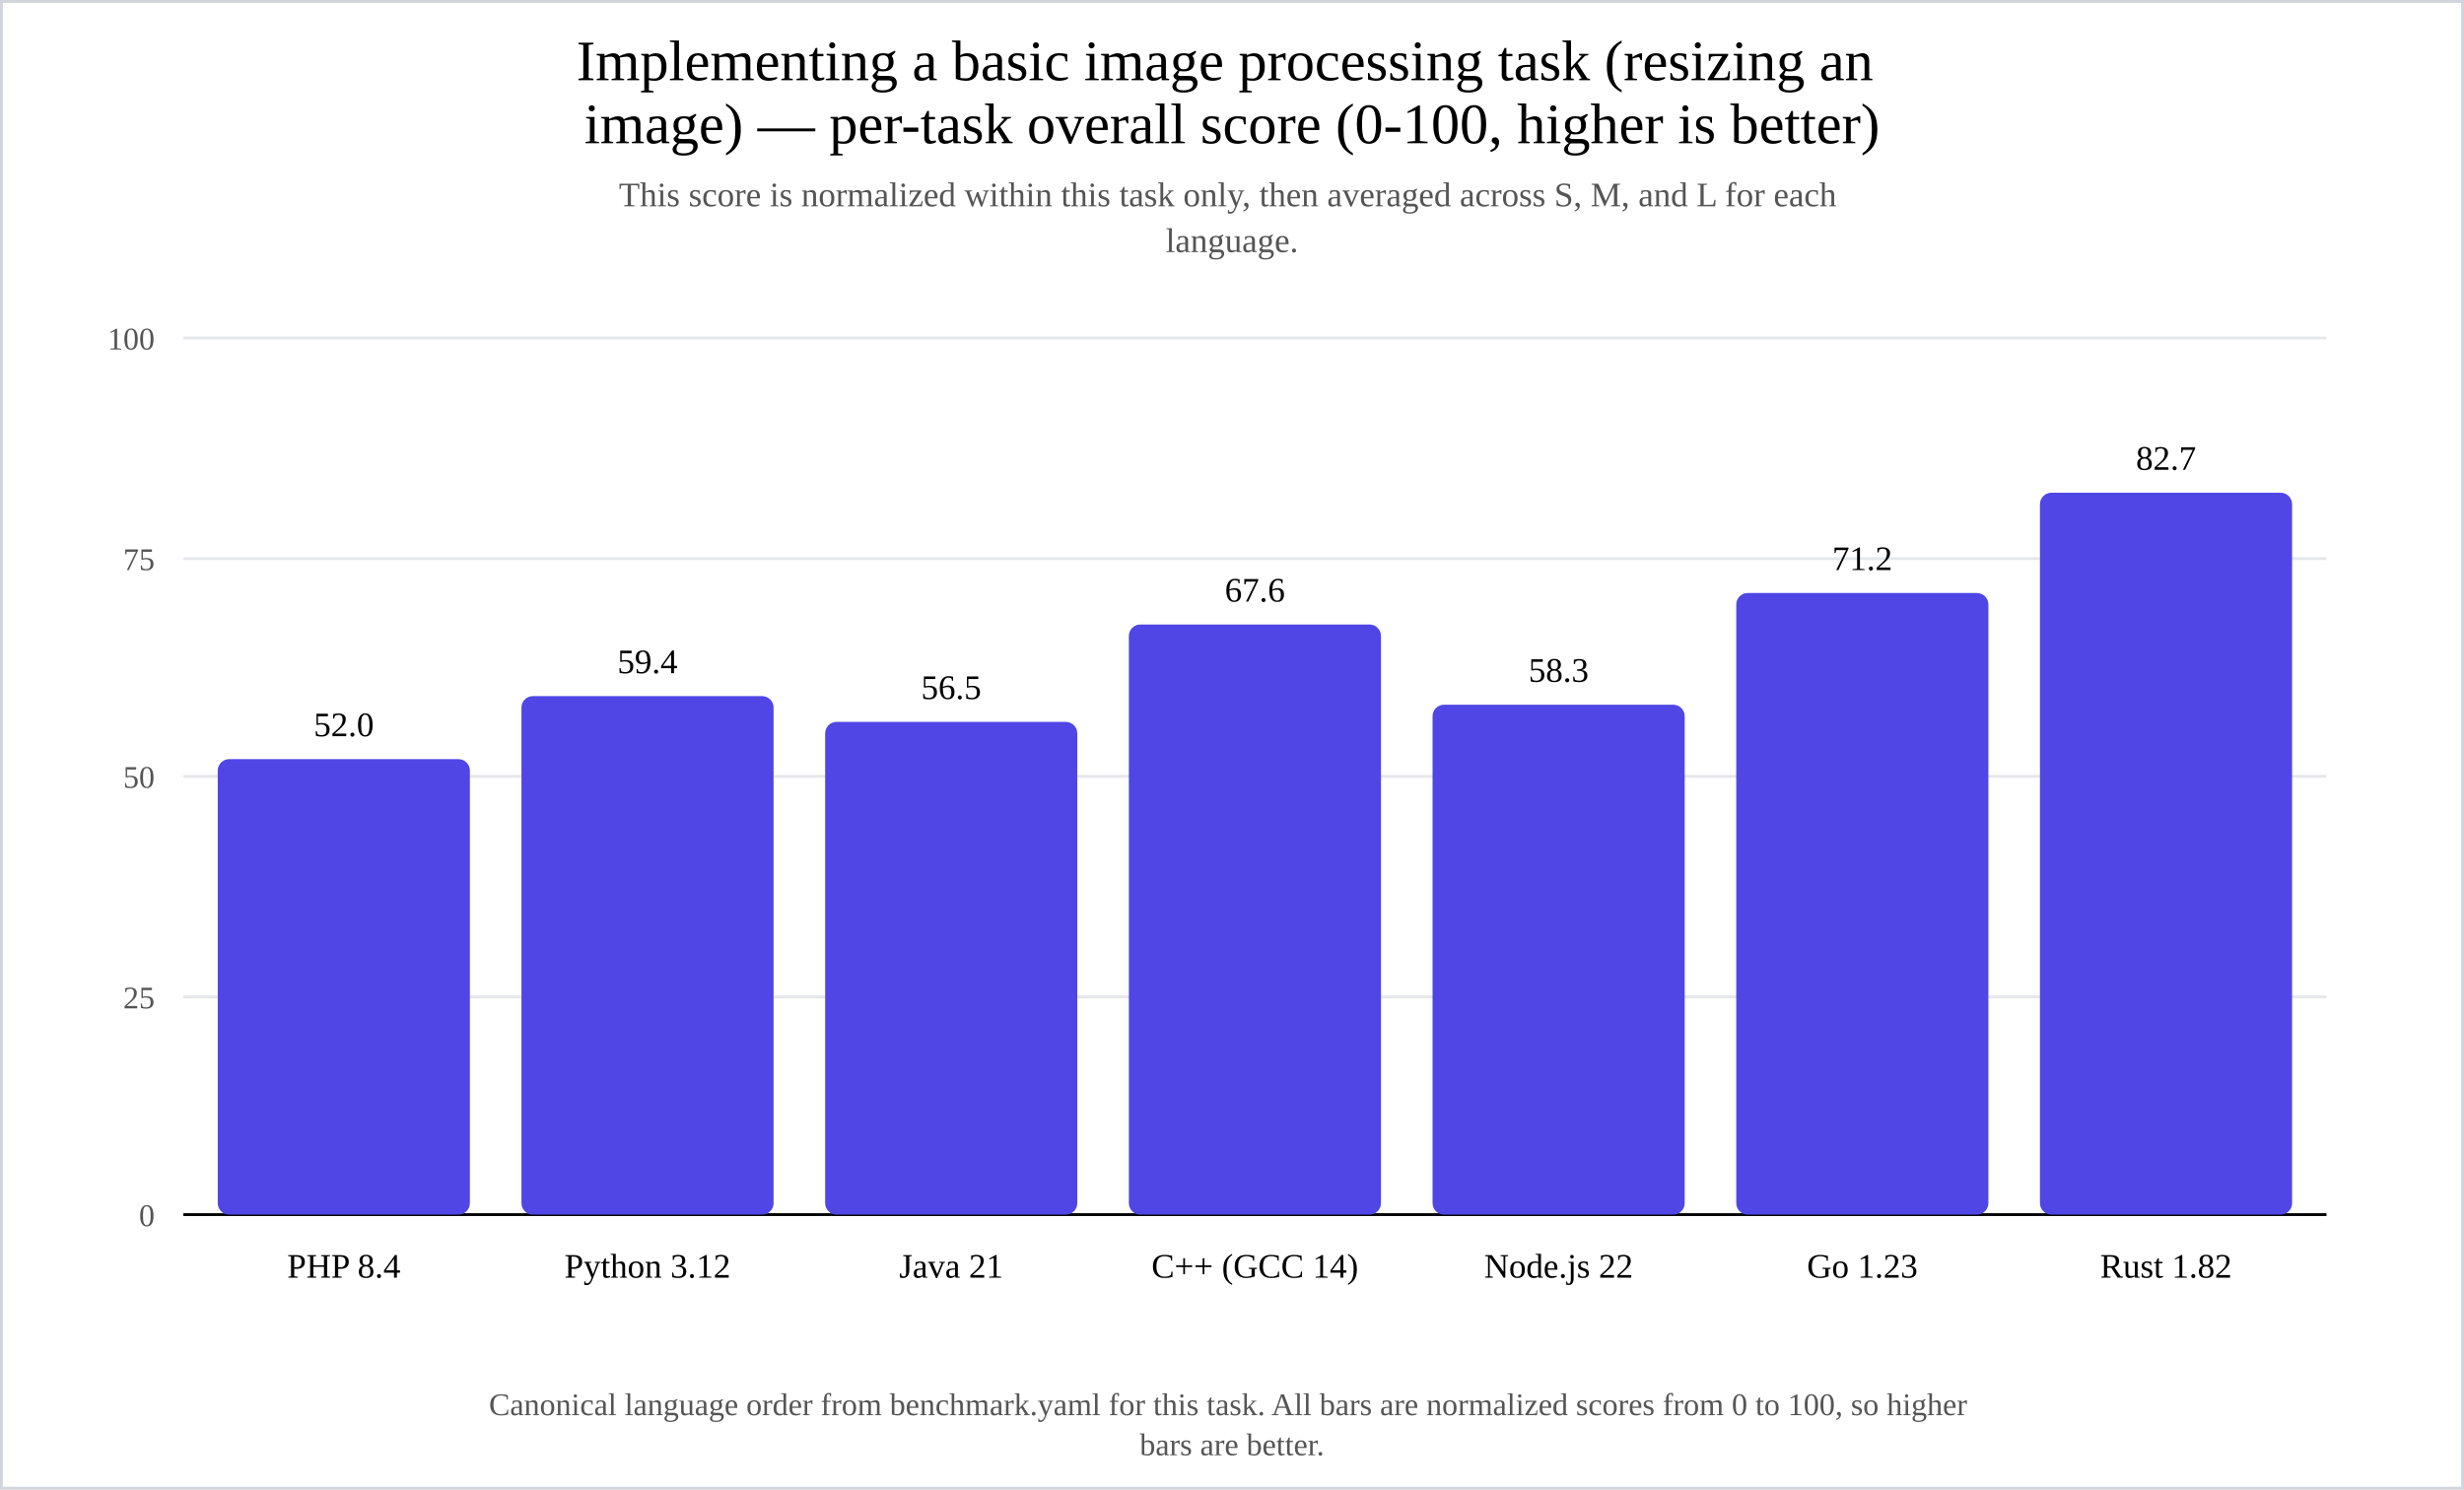
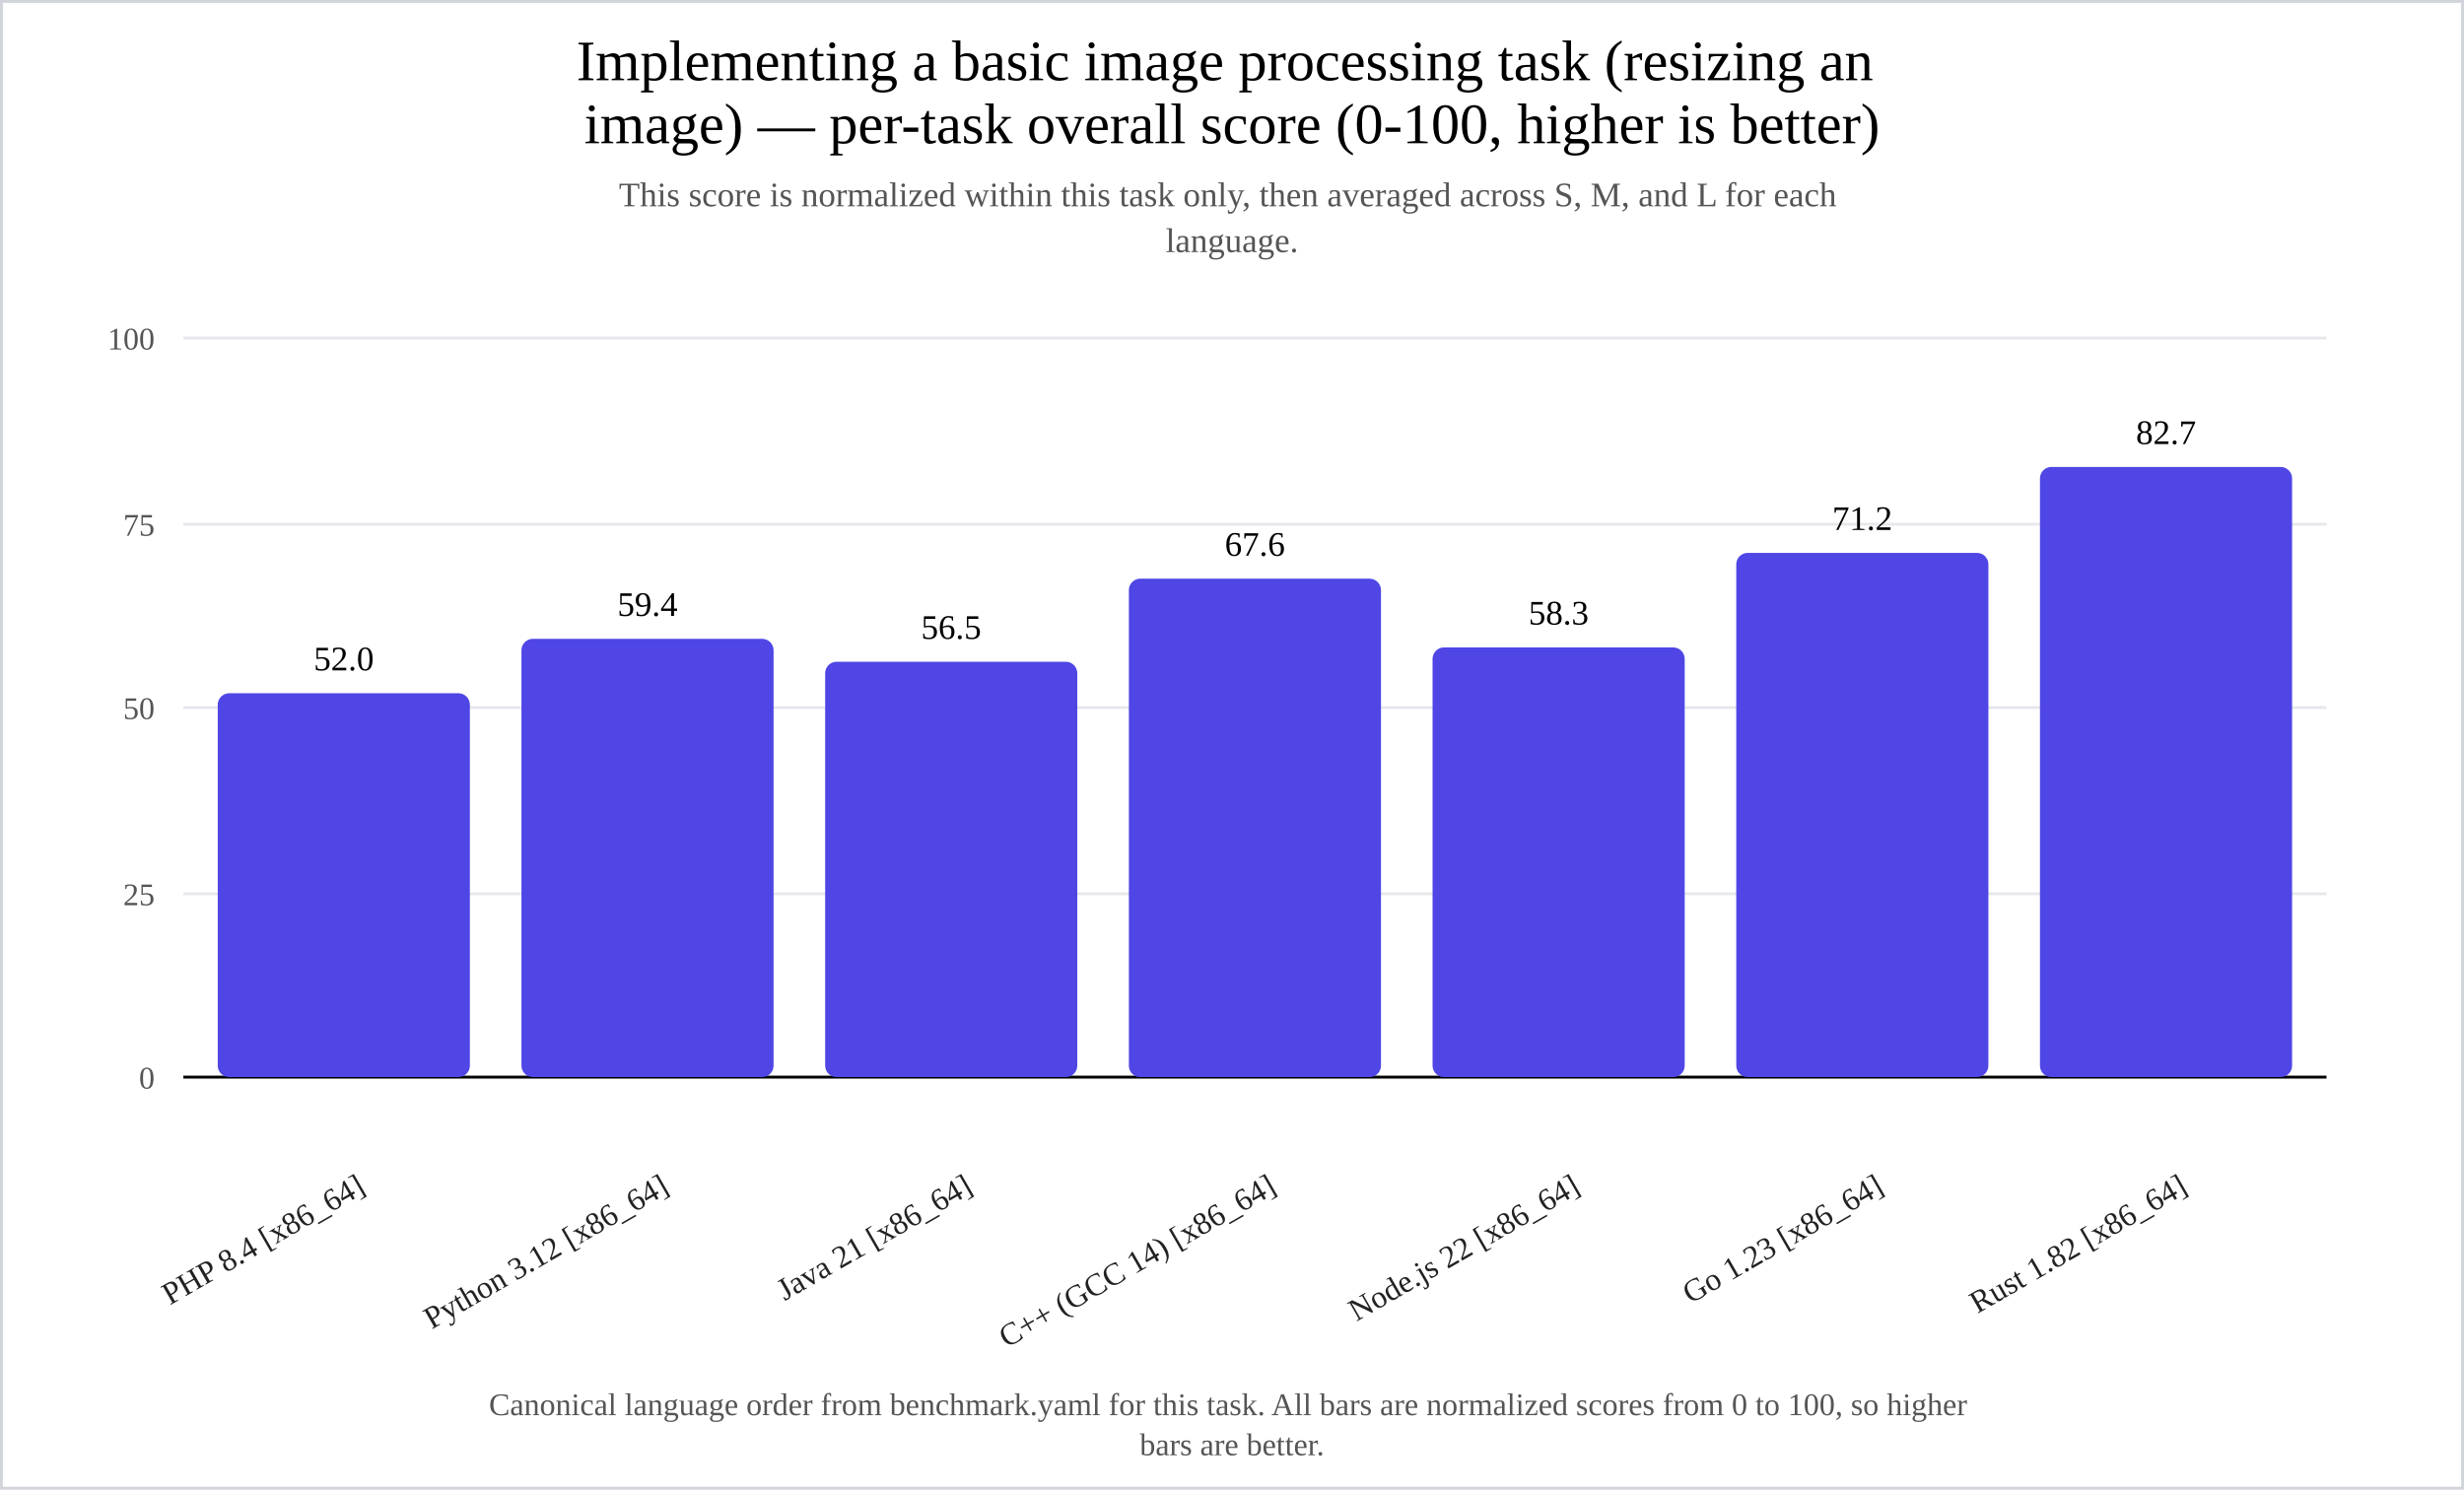
<svg xmlns="http://www.w3.org/2000/svg" width="860" height="520" viewBox="0 0 860 520">
  <rect x="0" y="0" width="860" height="520" fill="#ffffff" />
  <rect x="0.5" y="0.5" width="859" height="519" fill="none" stroke="#d1d5db" />
  <text x="430.0" y="28" text-anchor="middle" font-size="20" fill="#000">
    <tspan x="430.0" dy="0">Implementing a basic image processing task (resizing an</tspan>
    <tspan x="430.0" dy="22">image) — per-task overall score (0-100, higher is better)</tspan>
  </text>
  <text x="430.0" y="72" text-anchor="middle" font-size="12" fill="#555">
    <tspan x="430.0" dy="0">This score is normalized within this task only, then averaged across S, M, and L for each</tspan>
    <tspan x="430.0" dy="16">language.</tspan>
  </text>
-   <line x1="64" y1="424" x2="812" y2="424" stroke="#e5e7eb" stroke-width="1" />
-   <text x="54" y="428" text-anchor="end" font-size="11" fill="#555">0</text>
-   <line x1="64" y1="348" x2="812" y2="348" stroke="#e5e7eb" stroke-width="1" />
-   <text x="54" y="352" text-anchor="end" font-size="11" fill="#555">25</text>
-   <line x1="64" y1="271" x2="812" y2="271" stroke="#e5e7eb" stroke-width="1" />
-   <text x="54" y="275" text-anchor="end" font-size="11" fill="#555">50</text>
-   <line x1="64" y1="195" x2="812" y2="195" stroke="#e5e7eb" stroke-width="1" />
-   <text x="54" y="199" text-anchor="end" font-size="11" fill="#555">75</text>
+   <line x1="64" y1="376" x2="812" y2="376" stroke="#e5e7eb" stroke-width="1" />
+   <text x="54" y="380" text-anchor="end" font-size="11" fill="#555">0</text>
+   <line x1="64" y1="312" x2="812" y2="312" stroke="#e5e7eb" stroke-width="1" />
+   <text x="54" y="316" text-anchor="end" font-size="11" fill="#555">25</text>
+   <line x1="64" y1="247" x2="812" y2="247" stroke="#e5e7eb" stroke-width="1" />
+   <text x="54" y="251" text-anchor="end" font-size="11" fill="#555">50</text>
+   <line x1="64" y1="183" x2="812" y2="183" stroke="#e5e7eb" stroke-width="1" />
+   <text x="54" y="187" text-anchor="end" font-size="11" fill="#555">75</text>
  <line x1="64" y1="118" x2="812" y2="118" stroke="#e5e7eb" stroke-width="1" />
  <text x="54" y="122" text-anchor="end" font-size="11" fill="#555">100</text>
-   <line x1="64" y1="424" x2="812" y2="424" stroke="black" />
-   <rect x="76" y="265" width="88" height="159" rx="4" fill="#4f46e5" />
-   <text x="120.0" y="446" text-anchor="middle" font-size="12">PHP 8.4</text>
-   <text x="120.0" y="257" text-anchor="middle" font-size="12">52.0</text>
-   <rect x="182" y="243" width="88" height="181" rx="4" fill="#4f46e5" />
-   <text x="226.0" y="446" text-anchor="middle" font-size="12">Python 3.12</text>
-   <text x="226.0" y="235" text-anchor="middle" font-size="12">59.4</text>
-   <rect x="288" y="252" width="88" height="172" rx="4" fill="#4f46e5" />
-   <text x="332.0" y="446" text-anchor="middle" font-size="12">Java 21</text>
-   <text x="332.0" y="244" text-anchor="middle" font-size="12">56.5</text>
-   <rect x="394" y="218" width="88" height="206" rx="4" fill="#4f46e5" />
-   <text x="438.0" y="446" text-anchor="middle" font-size="12">C++ (GCC 14)</text>
-   <text x="438.0" y="210" text-anchor="middle" font-size="12">67.6</text>
-   <rect x="500" y="246" width="88" height="178" rx="4" fill="#4f46e5" />
-   <text x="544.0" y="446" text-anchor="middle" font-size="12">Node.js 22</text>
-   <text x="544.0" y="238" text-anchor="middle" font-size="12">58.3</text>
-   <rect x="606" y="207" width="88" height="217" rx="4" fill="#4f46e5" />
-   <text x="650.0" y="446" text-anchor="middle" font-size="12">Go 1.23</text>
-   <text x="650.0" y="199" text-anchor="middle" font-size="12">71.2</text>
-   <rect x="712" y="172" width="88" height="252" rx="4" fill="#4f46e5" />
-   <text x="756.0" y="446" text-anchor="middle" font-size="12">Rust 1.82</text>
-   <text x="756.0" y="164" text-anchor="middle" font-size="12">82.7</text>
+   <line x1="64" y1="376" x2="812" y2="376" stroke="black" />
+   <rect x="76" y="242" width="88" height="134" rx="4" fill="#4f46e5" />
+   <text x="128.0" y="416" transform="rotate(-30 128.0 416)" text-anchor="end" font-size="11" fill="#222">PHP 8.4 [x86_64]</text>
+   <text x="120.0" y="234" text-anchor="middle" font-size="12">52.0</text>
+   <rect x="182" y="223" width="88" height="153" rx="4" fill="#4f46e5" />
+   <text x="234.0" y="416" transform="rotate(-30 234.0 416)" text-anchor="end" font-size="11" fill="#222">Python 3.12 [x86_64]</text>
+   <text x="226.0" y="215" text-anchor="middle" font-size="12">59.4</text>
+   <rect x="288" y="231" width="88" height="145" rx="4" fill="#4f46e5" />
+   <text x="340.0" y="416" transform="rotate(-30 340.0 416)" text-anchor="end" font-size="11" fill="#222">Java 21 [x86_64]</text>
+   <text x="332.0" y="223" text-anchor="middle" font-size="12">56.5</text>
+   <rect x="394" y="202" width="88" height="174" rx="4" fill="#4f46e5" />
+   <text x="446.0" y="416" transform="rotate(-30 446.0 416)" text-anchor="end" font-size="11" fill="#222">C++ (GCC 14) [x86_64]</text>
+   <text x="438.0" y="194" text-anchor="middle" font-size="12">67.6</text>
+   <rect x="500" y="226" width="88" height="150" rx="4" fill="#4f46e5" />
+   <text x="552.0" y="416" transform="rotate(-30 552.0 416)" text-anchor="end" font-size="11" fill="#222">Node.js 22 [x86_64]</text>
+   <text x="544.0" y="218" text-anchor="middle" font-size="12">58.3</text>
+   <rect x="606" y="193" width="88" height="183" rx="4" fill="#4f46e5" />
+   <text x="658.0" y="416" transform="rotate(-30 658.0 416)" text-anchor="end" font-size="11" fill="#222">Go 1.23 [x86_64]</text>
+   <text x="650.0" y="185" text-anchor="middle" font-size="12">71.2</text>
+   <rect x="712" y="163" width="88" height="213" rx="4" fill="#4f46e5" />
+   <text x="764.0" y="416" transform="rotate(-30 764.0 416)" text-anchor="end" font-size="11" fill="#222">Rust 1.82 [x86_64]</text>
+   <text x="756.0" y="155" text-anchor="middle" font-size="12">82.7</text>
  <text x="430.0" y="494" text-anchor="middle" font-size="11" fill="#555">
    <tspan x="430.0" dy="0">Canonical language order from benchmark.yaml for this task. All bars are normalized scores from 0 to 100, so higher</tspan>
    <tspan x="430.0" dy="14">bars are better.</tspan>
  </text>
</svg>
